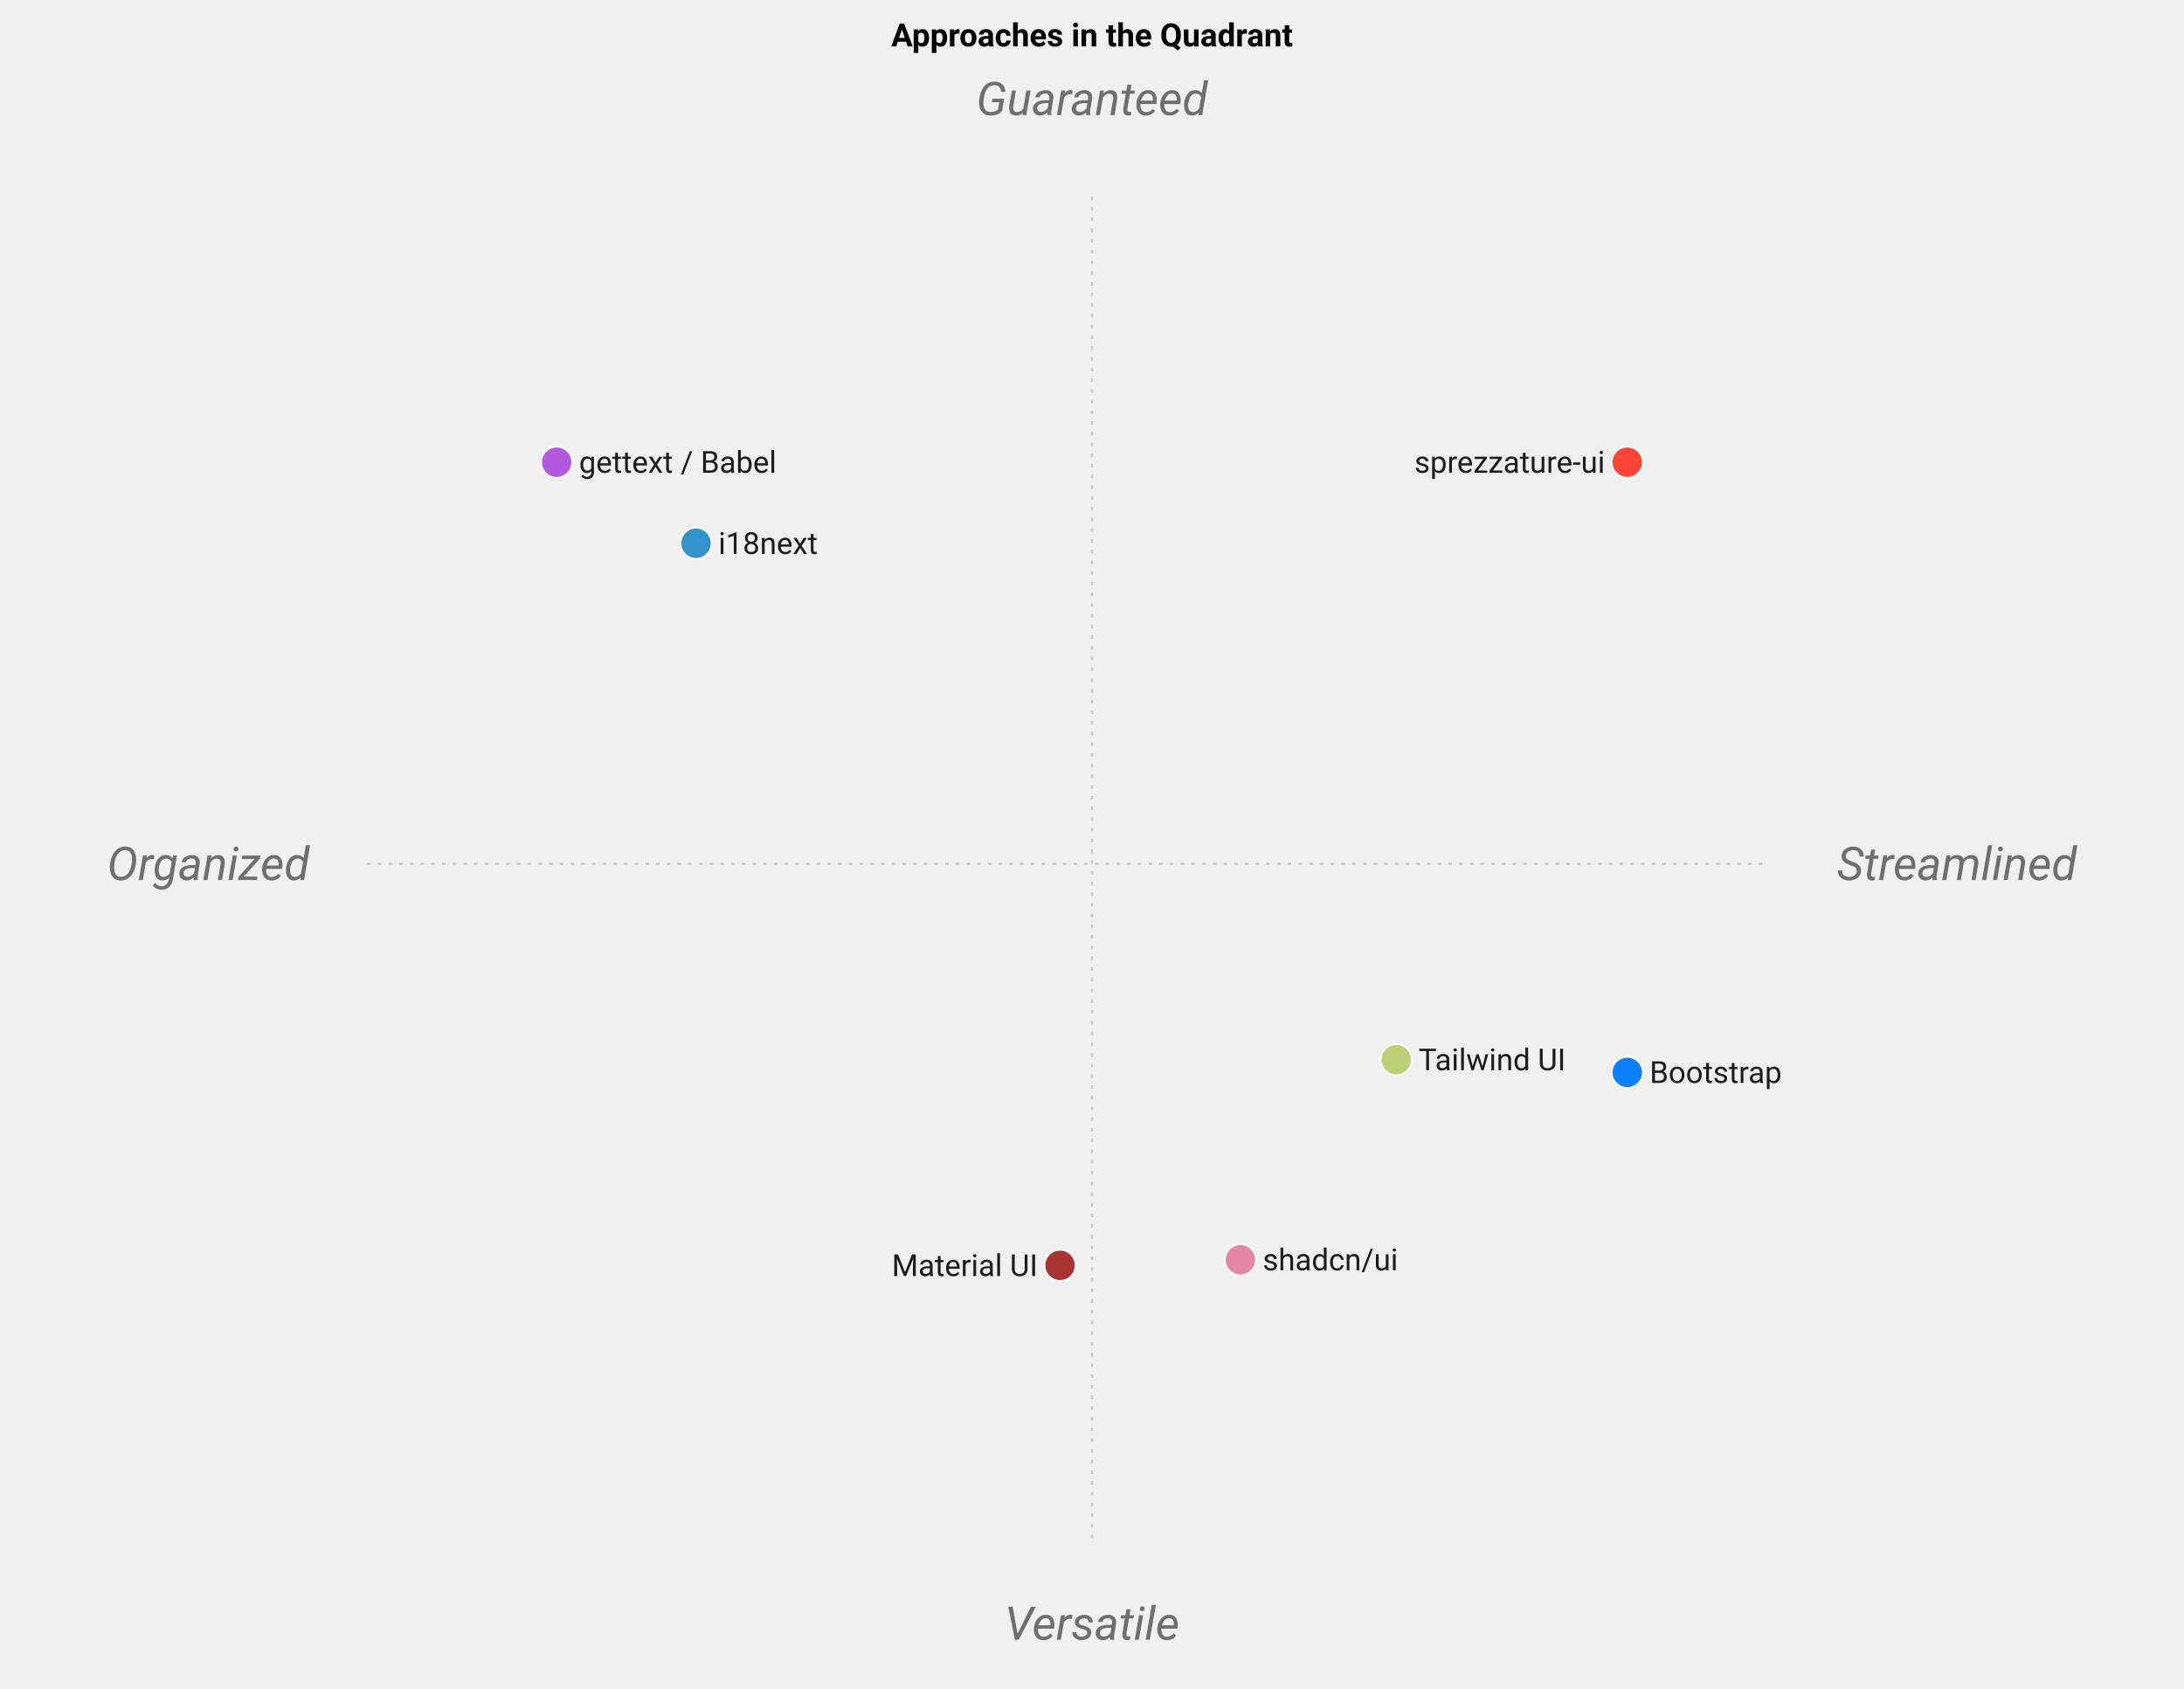
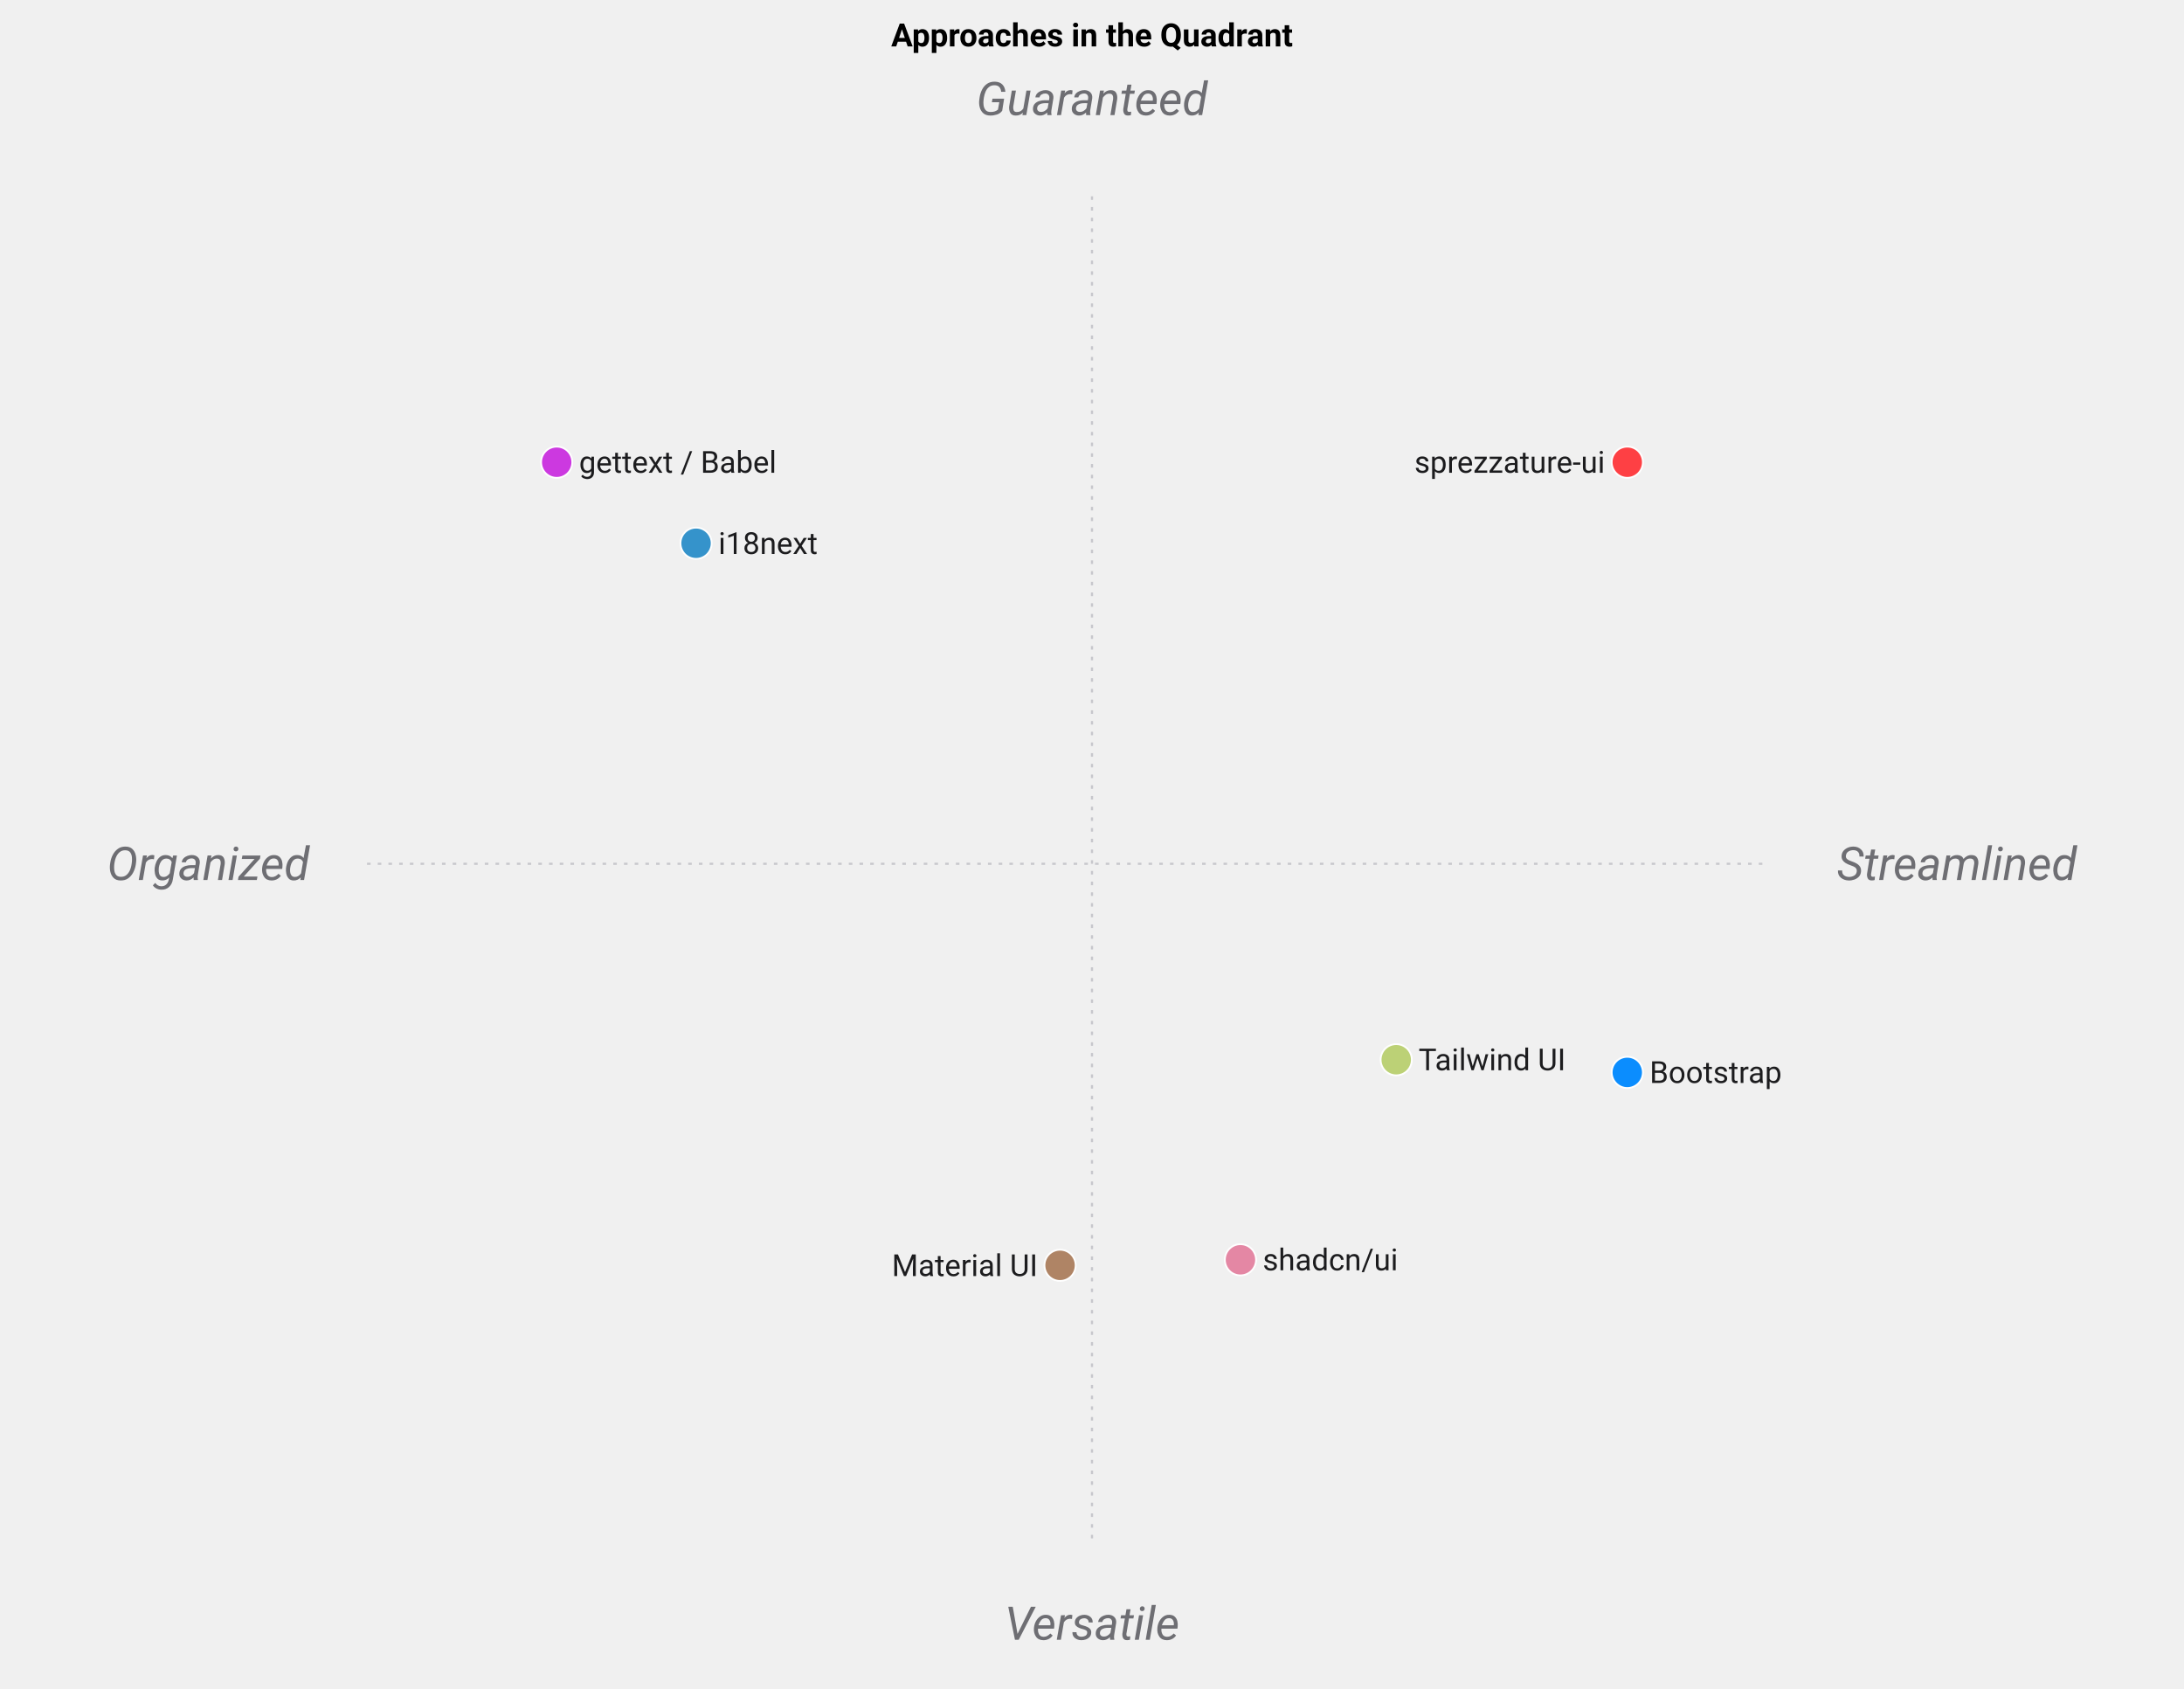
<svg xmlns="http://www.w3.org/2000/svg" width="1224" height="946" viewBox="0 0 1224 946" role="img" aria-labelledby="sp-title sp-desc" font-family="Roboto, -apple-system, Helvetica, Arial, sans-serif">
  <style>.sp-dot{cursor:pointer}.sp-dot:hover circle,.sp-dot:focus circle{stroke-width:2.4}.sp-dot:hover,.sp-dot:focus{filter:brightness(1.08);outline:none}</style>
  <line x1="205.7" y1="484.0" x2="988.1" y2="484.0" stroke="#C7C7CC" stroke-width="1.2" stroke-dasharray="2,4" />
  <line x1="612.0" y1="862.0" x2="612.0" y2="106.0" stroke="#C7C7CC" stroke-width="1.2" stroke-dasharray="2,4" />
  <text data-pole="right" x="1164.0" y="493.1" font-size="26" font-style="italic" fill="#6E6E73" text-anchor="end">Streamlined</text>
  <text data-pole="left" x="60.0" y="493.1" font-size="26" font-style="italic" fill="#6E6E73" text-anchor="start">Organized</text>
  <text data-pole="top" x="612.0" y="64.5" font-size="26" font-style="italic" fill="#6E6E73" text-anchor="middle">Guaranteed</text>
  <text data-pole="bottom" x="612.0" y="918.8" font-size="26" font-style="italic" fill="#6E6E73" text-anchor="middle">Versatile</text>
  <g class="sp-dot" tabindex="0" role="img" aria-label="Approaches: sprezzature-ui role: best axis1: 1.17 axis2: 1.96">
-     <circle cx="912.0" cy="259.0" r="8.74" fill="#FF3B30" stroke="white" stroke-width="1" opacity="0.95" />
+     <circle cx="912.0" cy="259.0" r="8.74" fill="#FF383C" stroke="white" stroke-width="1" opacity="0.95" />
  </g>
  <text x="899.5" y="264.9" font-size="17" fill="#1C1C1E" text-anchor="end">sprezzature-ui</text>
  <g class="sp-dot" tabindex="0" role="img" aria-label="Approaches: Tailwind UI role: competitor axis1: 0.66 axis2: -0.96">
    <circle cx="782.5" cy="593.8" r="8.74" fill="#BAD070" stroke="white" stroke-width="1" opacity="0.95" />
  </g>
  <text x="795.0" y="599.7" font-size="17" fill="#1C1C1E" text-anchor="start">Tailwind UI</text>
  <g class="sp-dot" tabindex="0" role="img" aria-label="Approaches: shadcn/ui role: competitor axis1: 0.32 axis2: -1.93">
    <circle cx="695.2" cy="705.9" r="8.74" fill="#E482A1" stroke="white" stroke-width="1" opacity="0.95" />
  </g>
  <text x="707.7" y="711.8" font-size="17" fill="#1C1C1E" text-anchor="start">shadcn/ui</text>
  <g class="sp-dot" tabindex="0" role="img" aria-label="Approaches: Material UI role: worst axis1: -0.07 axis2: -1.96">
-     <circle cx="594.1" cy="709.0" r="8.74" fill="#A52A2A" stroke="white" stroke-width="1" opacity="0.95" />
+     <circle cx="594.1" cy="709.0" r="8.74" fill="#AC7F5E" stroke="white" stroke-width="1" opacity="0.95" />
  </g>
  <text x="581.6" y="715.0" font-size="17" fill="#1C1C1E" text-anchor="end">Material UI</text>
  <g class="sp-dot" tabindex="0" role="img" aria-label="Approaches: Bootstrap role: right axis1: 1.17 axis2: -1.02">
-     <circle cx="912.0" cy="600.9" r="8.74" fill="#007AFF" stroke="white" stroke-width="1" opacity="0.95" />
+     <circle cx="912.0" cy="600.9" r="8.74" fill="#0088FF" stroke="white" stroke-width="1" opacity="0.95" />
  </g>
  <text x="924.5" y="606.8" font-size="17" fill="#1C1C1E" text-anchor="start">Bootstrap</text>
  <g class="sp-dot" tabindex="0" role="img" aria-label="Approaches: i18next role: competitor axis1: -0.86 axis2: 1.56">
    <circle cx="390.1" cy="304.4" r="8.74" fill="#2C8FC9" stroke="white" stroke-width="1" opacity="0.95" />
  </g>
  <text x="402.6" y="310.4" font-size="17" fill="#1C1C1E" text-anchor="start">i18next</text>
  <g class="sp-dot" tabindex="0" role="img" aria-label="Approaches: gettext / Babel role: top axis1: -1.17 axis2: 1.96">
-     <circle cx="312.0" cy="259.0" r="8.74" fill="#AF52DE" stroke="white" stroke-width="1" opacity="0.95" />
+     <circle cx="312.0" cy="259.0" r="8.74" fill="#CB30E0" stroke="white" stroke-width="1" opacity="0.95" />
  </g>
  <text x="324.5" y="264.9" font-size="17" fill="#1C1C1E" text-anchor="start">gettext / Babel</text>
  <text x="612.0" y="26" font-size="18" font-weight="bold" fill="#000" text-anchor="middle">Approaches in the Quadrant</text>
</svg>
